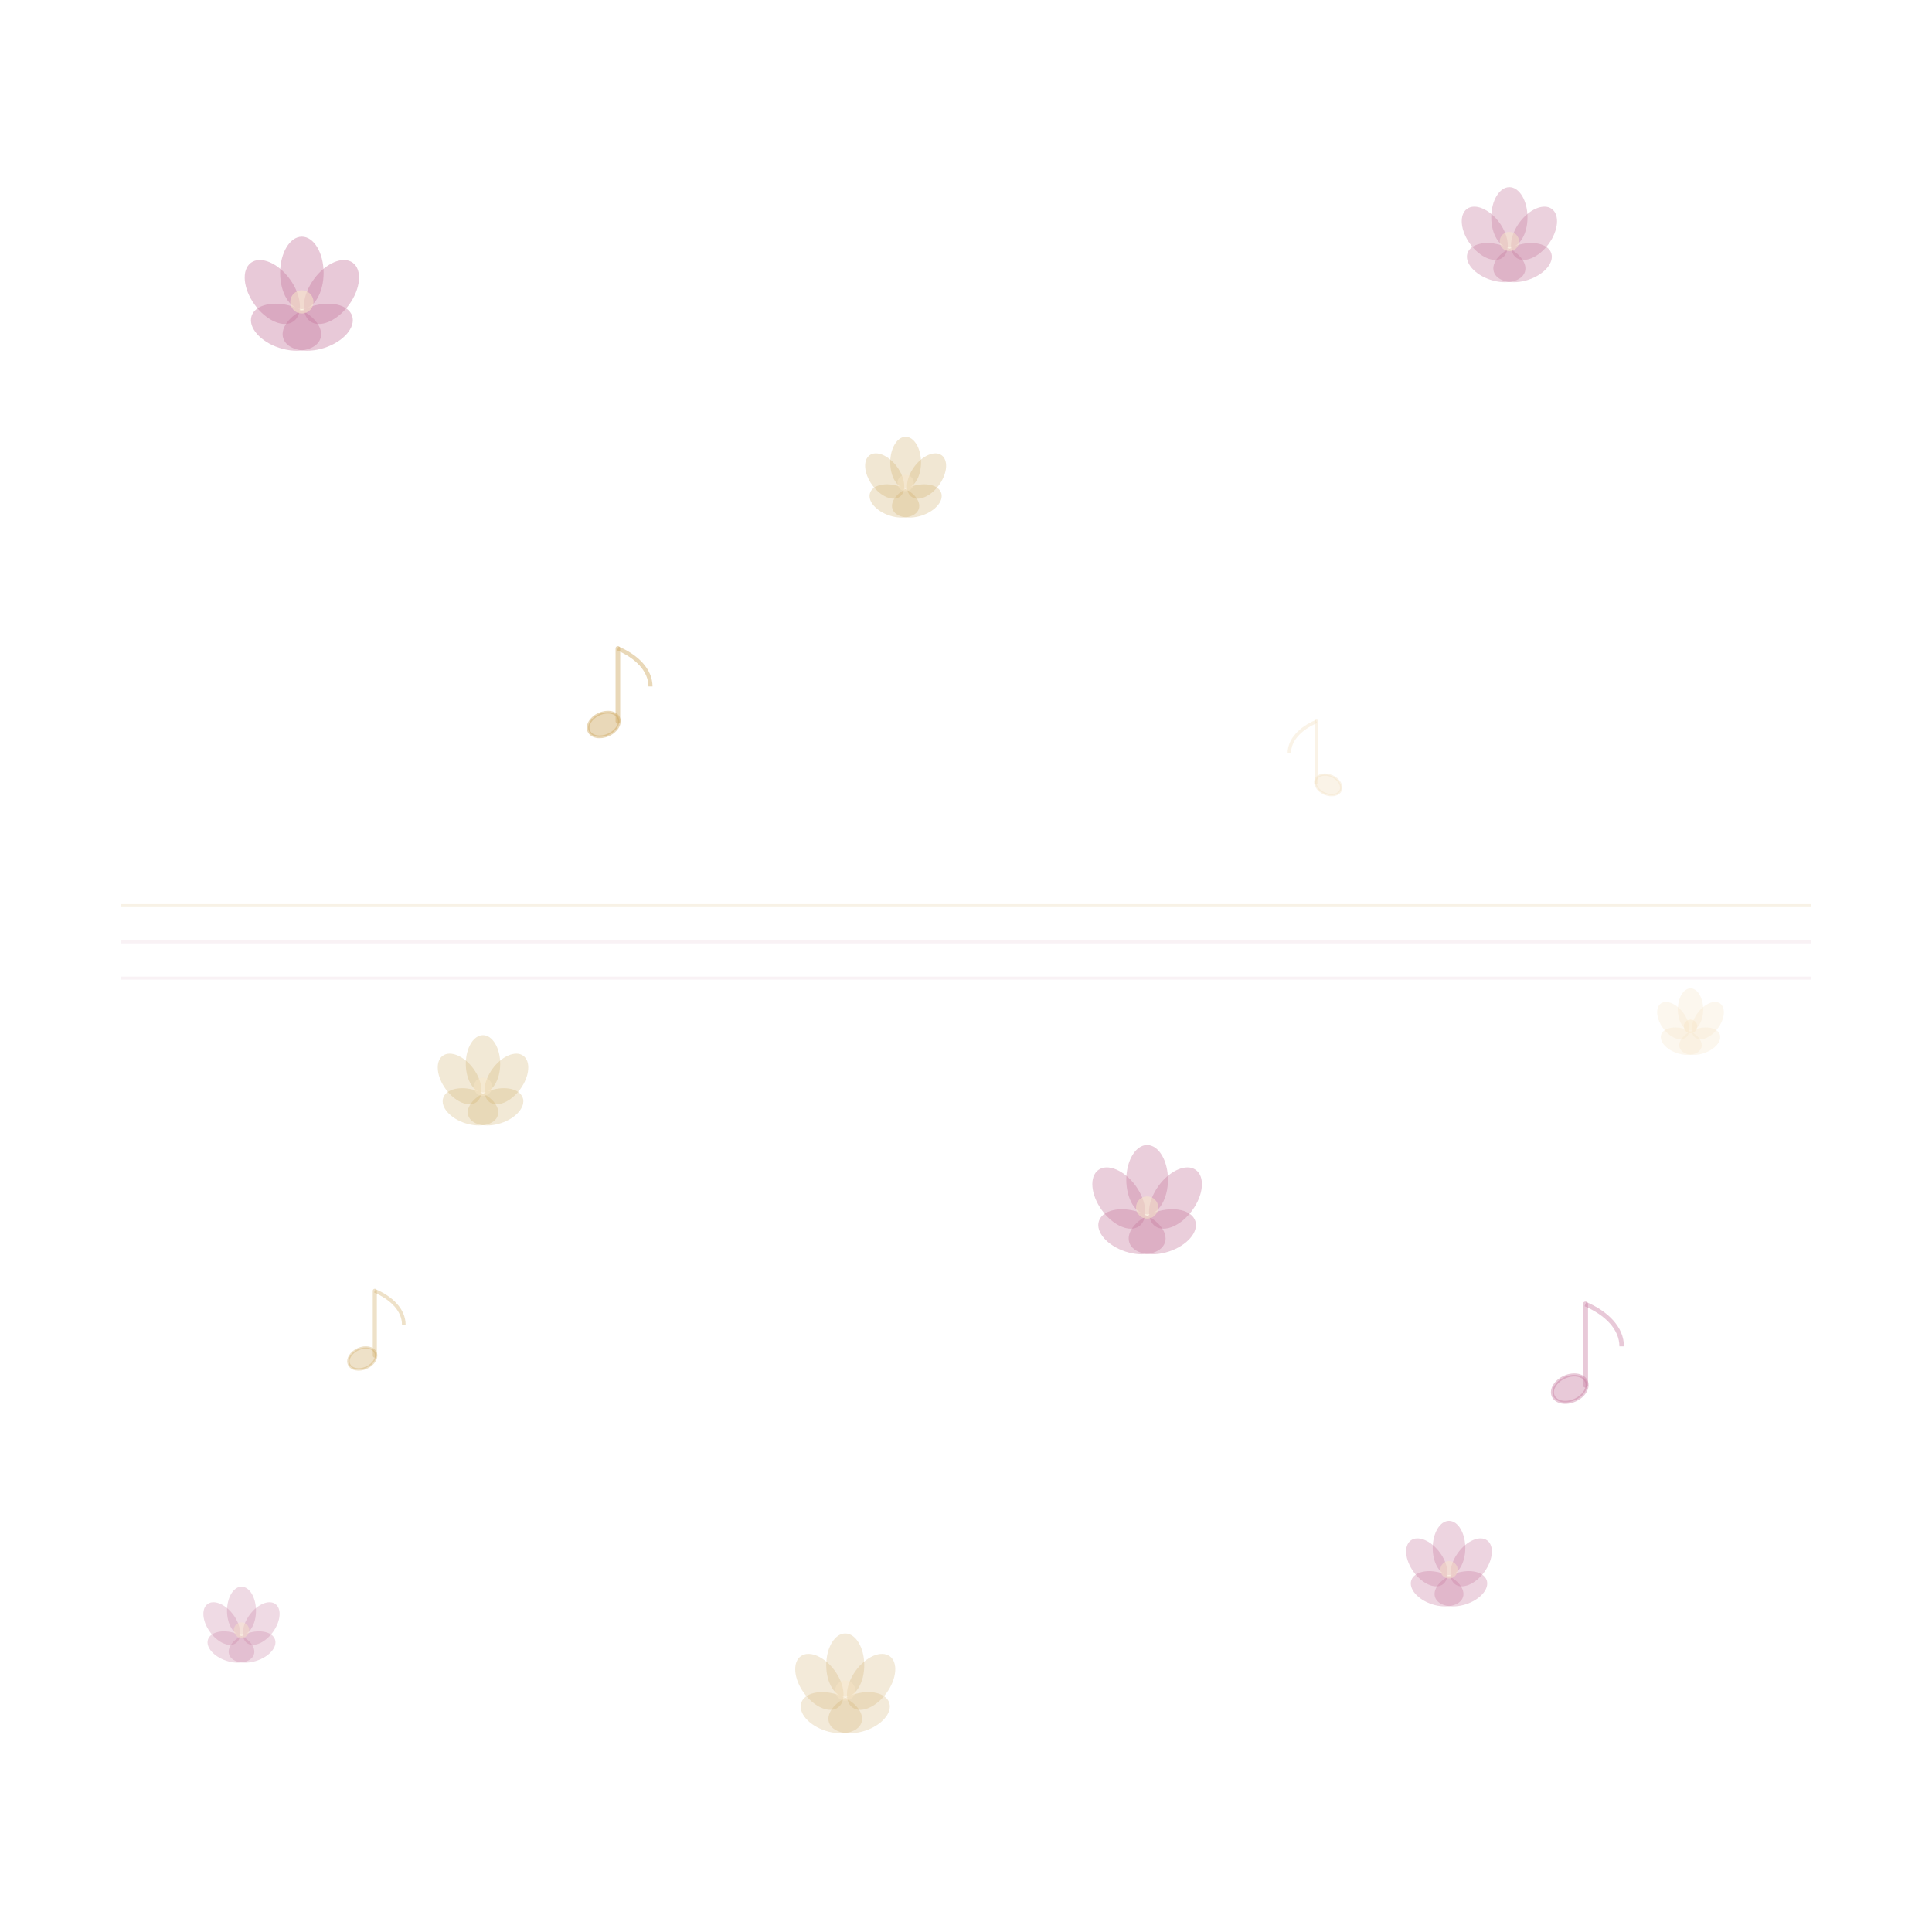
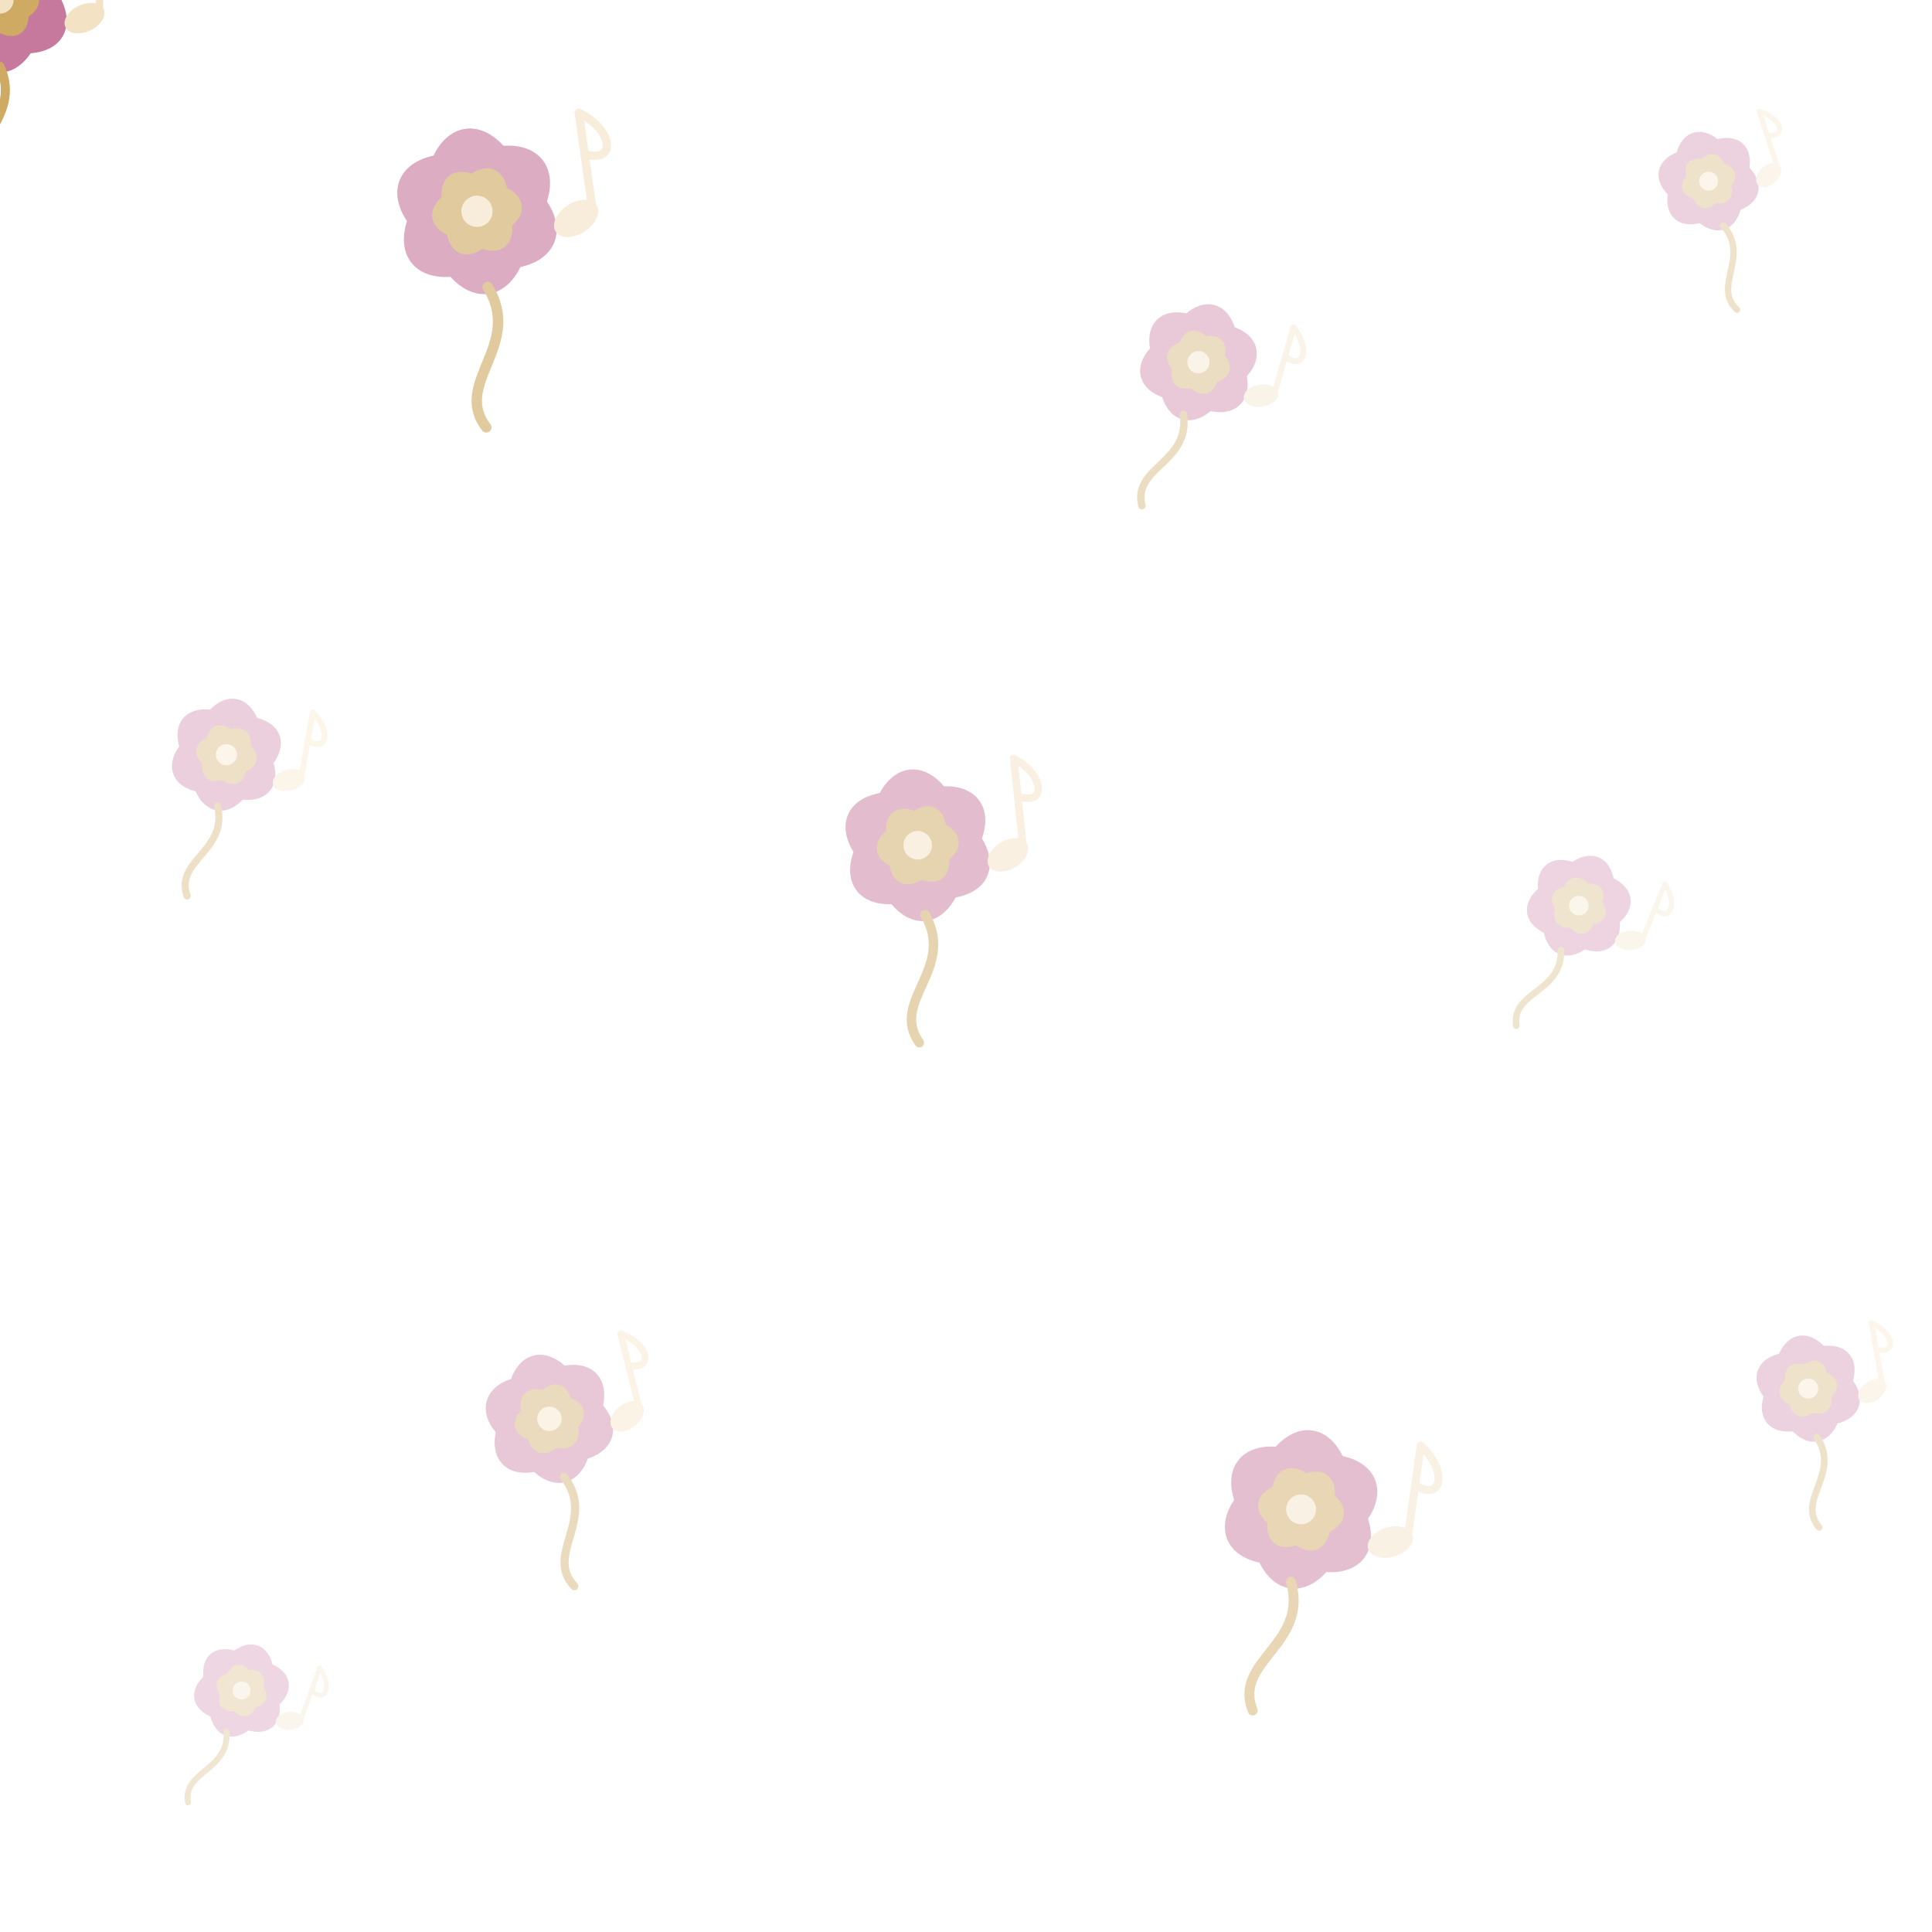
<svg xmlns="http://www.w3.org/2000/svg" width="640" height="640" viewBox="0 0 640 640" fill="none">
-   <g transform="translate(100 100) scale(1.2)" fill="#C7799D" fill-opacity="0.4">
-     <ellipse cx="0" cy="-8" rx="6" ry="10" />
-     <ellipse cx="8" cy="-2" rx="6" ry="10" transform="rotate(72)" />
-     <ellipse cx="5" cy="7" rx="6" ry="10" transform="rotate(144)" />
-     <ellipse cx="-5" cy="7" rx="6" ry="10" transform="rotate(216)" />
-     <ellipse cx="-8" cy="-2" rx="6" ry="10" transform="rotate(288)" />
-     <circle r="3.2" fill="#f8e7c8" fill-opacity="0.55" />
+   <g id="mark">
+     <ellipse rx="15" ry="24" fill="#C7799D" transform="rotate(0)" />
+     <ellipse rx="15" ry="24" fill="#C7799D" transform="rotate(60)" />
+     <ellipse rx="15" ry="24" fill="#C7799D" transform="rotate(120)" />
+     <ellipse rx="8" ry="13" fill="#CEAA63" transform="rotate(30)" />
+     <ellipse rx="8" ry="13" fill="#CEAA63" transform="rotate(90)" />
+     <ellipse rx="8" ry="13" fill="#CEAA63" transform="rotate(150)" />
+     <circle r="4.5" fill="#F3E2C4" />
+     <path d="M0 22 C8 40 -14 48 -6 62" stroke="#CEAA63" stroke-width="3" fill="none" stroke-linecap="round" />
+     <ellipse cx="28" cy="6" rx="7" ry="4.5" fill="#F3E2C4" transform="rotate(-25 28 6)" />
+     <path d="M33 4 V-24" stroke="#F3E2C4" stroke-width="2.4" stroke-linecap="round" />
+     <path d="M33 -24 C42 -18 42 -8 33 -12" stroke="#F3E2C4" stroke-width="2.4" fill="none" stroke-linecap="round" />
  </g>
-   <g transform="translate(300 160) scale(0.85)" fill="#CEAA63" fill-opacity="0.28">
-     <ellipse cx="0" cy="-8" rx="6" ry="10" />
-     <ellipse cx="8" cy="-2" rx="6" ry="10" transform="rotate(72)" />
-     <ellipse cx="5" cy="7" rx="6" ry="10" transform="rotate(144)" />
-     <ellipse cx="-5" cy="7" rx="6" ry="10" transform="rotate(216)" />
-     <ellipse cx="-8" cy="-2" rx="6" ry="10" transform="rotate(288)" />
-     <circle r="3.2" fill="#f8e7c8" fill-opacity="0.43" />
-   </g>
-   <g transform="translate(500 80) scale(1)" fill="#C7799D" fill-opacity="0.34">
-     <ellipse cx="0" cy="-8" rx="6" ry="10" />
-     <ellipse cx="8" cy="-2" rx="6" ry="10" transform="rotate(72)" />
-     <ellipse cx="5" cy="7" rx="6" ry="10" transform="rotate(144)" />
-     <ellipse cx="-5" cy="7" rx="6" ry="10" transform="rotate(216)" />
-     <ellipse cx="-8" cy="-2" rx="6" ry="10" transform="rotate(288)" />
-     <circle r="3.2" fill="#f8e7c8" fill-opacity="0.49" />
-   </g>
-   <g transform="translate(160 360) scale(0.95)" fill="#CEAA63" fill-opacity="0.26">
-     <ellipse cx="0" cy="-8" rx="6" ry="10" />
-     <ellipse cx="8" cy="-2" rx="6" ry="10" transform="rotate(72)" />
-     <ellipse cx="5" cy="7" rx="6" ry="10" transform="rotate(144)" />
-     <ellipse cx="-5" cy="7" rx="6" ry="10" transform="rotate(216)" />
-     <ellipse cx="-8" cy="-2" rx="6" ry="10" transform="rotate(288)" />
-     <circle r="3.2" fill="#f8e7c8" fill-opacity="0.41" />
-   </g>
-   <g transform="translate(380 400) scale(1.15)" fill="#C7799D" fill-opacity="0.36">
-     <ellipse cx="0" cy="-8" rx="6" ry="10" />
-     <ellipse cx="8" cy="-2" rx="6" ry="10" transform="rotate(72)" />
-     <ellipse cx="5" cy="7" rx="6" ry="10" transform="rotate(144)" />
-     <ellipse cx="-5" cy="7" rx="6" ry="10" transform="rotate(216)" />
-     <ellipse cx="-8" cy="-2" rx="6" ry="10" transform="rotate(288)" />
-     <circle r="3.2" fill="#f8e7c8" fill-opacity="0.51" />
-   </g>
-   <g transform="translate(560 340) scale(0.7)" fill="#F3E2C4" fill-opacity="0.3">
-     <ellipse cx="0" cy="-8" rx="6" ry="10" />
-     <ellipse cx="8" cy="-2" rx="6" ry="10" transform="rotate(72)" />
-     <ellipse cx="5" cy="7" rx="6" ry="10" transform="rotate(144)" />
-     <ellipse cx="-5" cy="7" rx="6" ry="10" transform="rotate(216)" />
-     <ellipse cx="-8" cy="-2" rx="6" ry="10" transform="rotate(288)" />
-     <circle r="3.2" fill="#f8e7c8" fill-opacity="0.45" />
-   </g>
-   <g transform="translate(80 540) scale(0.8)" fill="#C7799D" fill-opacity="0.28">
-     <ellipse cx="0" cy="-8" rx="6" ry="10" />
-     <ellipse cx="8" cy="-2" rx="6" ry="10" transform="rotate(72)" />
-     <ellipse cx="5" cy="7" rx="6" ry="10" transform="rotate(144)" />
-     <ellipse cx="-5" cy="7" rx="6" ry="10" transform="rotate(216)" />
-     <ellipse cx="-8" cy="-2" rx="6" ry="10" transform="rotate(288)" />
-     <circle r="3.2" fill="#f8e7c8" fill-opacity="0.43" />
-   </g>
-   <g transform="translate(280 560) scale(1.05)" fill="#CEAA63" fill-opacity="0.24">
-     <ellipse cx="0" cy="-8" rx="6" ry="10" />
-     <ellipse cx="8" cy="-2" rx="6" ry="10" transform="rotate(72)" />
-     <ellipse cx="5" cy="7" rx="6" ry="10" transform="rotate(144)" />
-     <ellipse cx="-5" cy="7" rx="6" ry="10" transform="rotate(216)" />
-     <ellipse cx="-8" cy="-2" rx="6" ry="10" transform="rotate(288)" />
-     <circle r="3.2" fill="#f8e7c8" fill-opacity="0.39" />
-   </g>
-   <g transform="translate(480 520) scale(0.9)" fill="#C7799D" fill-opacity="0.32">
-     <ellipse cx="0" cy="-8" rx="6" ry="10" />
-     <ellipse cx="8" cy="-2" rx="6" ry="10" transform="rotate(72)" />
-     <ellipse cx="5" cy="7" rx="6" ry="10" transform="rotate(144)" />
-     <ellipse cx="-5" cy="7" rx="6" ry="10" transform="rotate(216)" />
-     <ellipse cx="-8" cy="-2" rx="6" ry="10" transform="rotate(288)" />
-     <circle r="3.2" fill="#f8e7c8" fill-opacity="0.47" />
-   </g>
-   <g transform="translate(200 240) scale(0.9 0.9)" fill="#CEAA63" fill-opacity="0.45" stroke="#CEAA63" stroke-opacity="0.45">
-     <ellipse cx="0" cy="0" rx="6" ry="4.2" transform="rotate(-24)" />
-     <path d="M5.2 -1.2 V-28" stroke-width="1.7" stroke-linecap="round" />
-     <path d="M5.2 -28c7 3 12 8 12 14" fill="none" stroke-width="1.5" />
-   </g>
-   <g transform="translate(440 260) scale(-0.75 0.75)" fill="#F3E2C4" fill-opacity="0.4" stroke="#F3E2C4" stroke-opacity="0.4">
-     <ellipse cx="0" cy="0" rx="6" ry="4.2" transform="rotate(-24)" />
-     <path d="M5.2 -1.2 V-28" stroke-width="1.7" stroke-linecap="round" />
-     <path d="M5.2 -28c7 3 12 8 12 14" fill="none" stroke-width="1.5" />
-   </g>
-   <g transform="translate(120 450) scale(0.8 0.8)" fill="#CEAA63" fill-opacity="0.35" stroke="#CEAA63" stroke-opacity="0.35">
-     <ellipse cx="0" cy="0" rx="6" ry="4.2" transform="rotate(-24)" />
-     <path d="M5.2 -1.2 V-28" stroke-width="1.7" stroke-linecap="round" />
-     <path d="M5.2 -28c7 3 12 8 12 14" fill="none" stroke-width="1.5" />
-   </g>
-   <g transform="translate(520 460) scale(1 1)" fill="#C7799D" fill-opacity="0.4" stroke="#C7799D" stroke-opacity="0.4">
-     <ellipse cx="0" cy="0" rx="6" ry="4.2" transform="rotate(-24)" />
-     <path d="M5.2 -1.2 V-28" stroke-width="1.7" stroke-linecap="round" />
-     <path d="M5.2 -28c7 3 12 8 12 14" fill="none" stroke-width="1.5" />
-   </g>
-   <path d="M40 300 H600" stroke="#CEAA63" stroke-opacity="0.16" stroke-width="1" />
-   <path d="M40 312 H600 M40 324 H600" stroke="#C7799D" stroke-opacity="0.1" stroke-width="1" />
+   <use href="#mark" transform="translate(158 70) rotate(-8) scale(1.15)" opacity="0.62" />
+   <use href="#mark" transform="translate(397 120) rotate(16) scale(0.82)" opacity="0.4" />
+   <use href="#mark" transform="translate(566 60) rotate(-18) scale(0.7)" opacity="0.34" />
+   <use href="#mark" transform="translate(75 250) rotate(10) scale(0.78)" opacity="0.36" />
+   <use href="#mark" transform="translate(304 280) rotate(-6) scale(1.05)" opacity="0.5" />
+   <use href="#mark" transform="translate(523 300) rotate(22) scale(0.72)" opacity="0.32" />
+   <use href="#mark" transform="translate(182 470) rotate(-14) scale(0.9)" opacity="0.42" />
+   <use href="#mark" transform="translate(431 500) rotate(8) scale(1.1)" opacity="0.48" />
+   <use href="#mark" transform="translate(80 560) rotate(20) scale(0.66)" opacity="0.3" />
+   <use href="#mark" transform="translate(599 460) rotate(-10) scale(0.74)" opacity="0.34" />
</svg>
